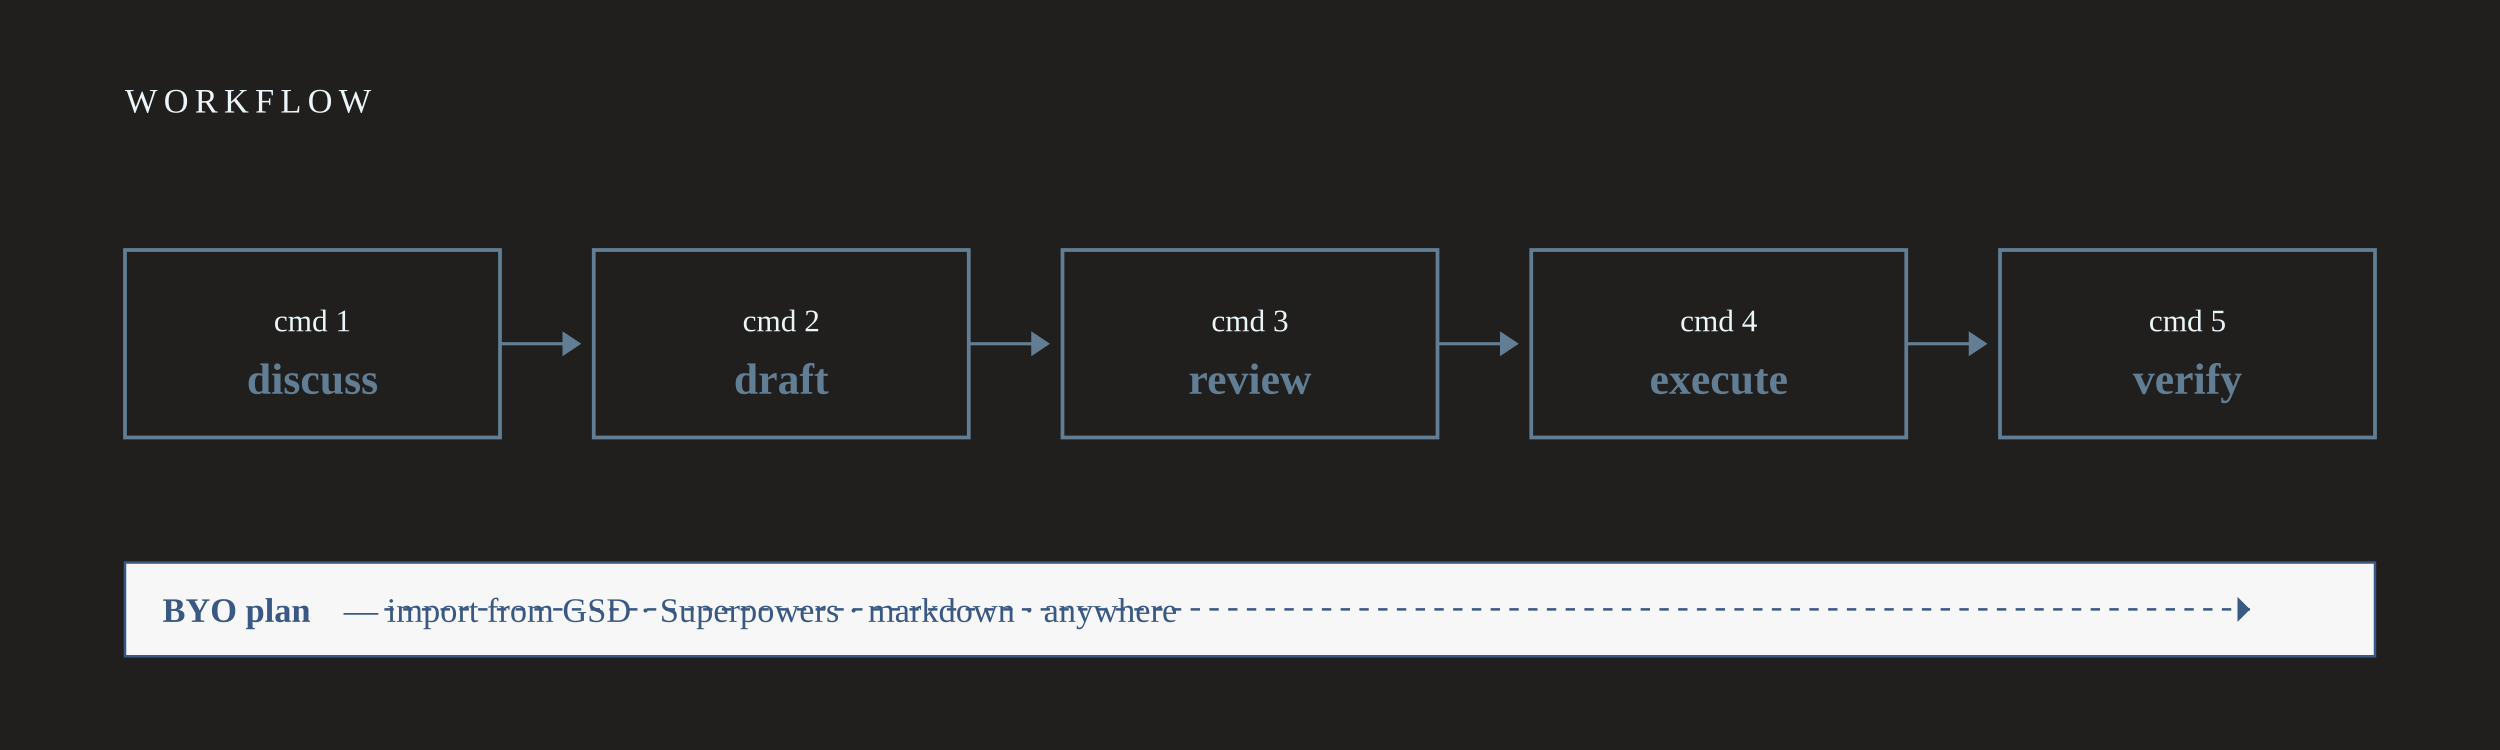
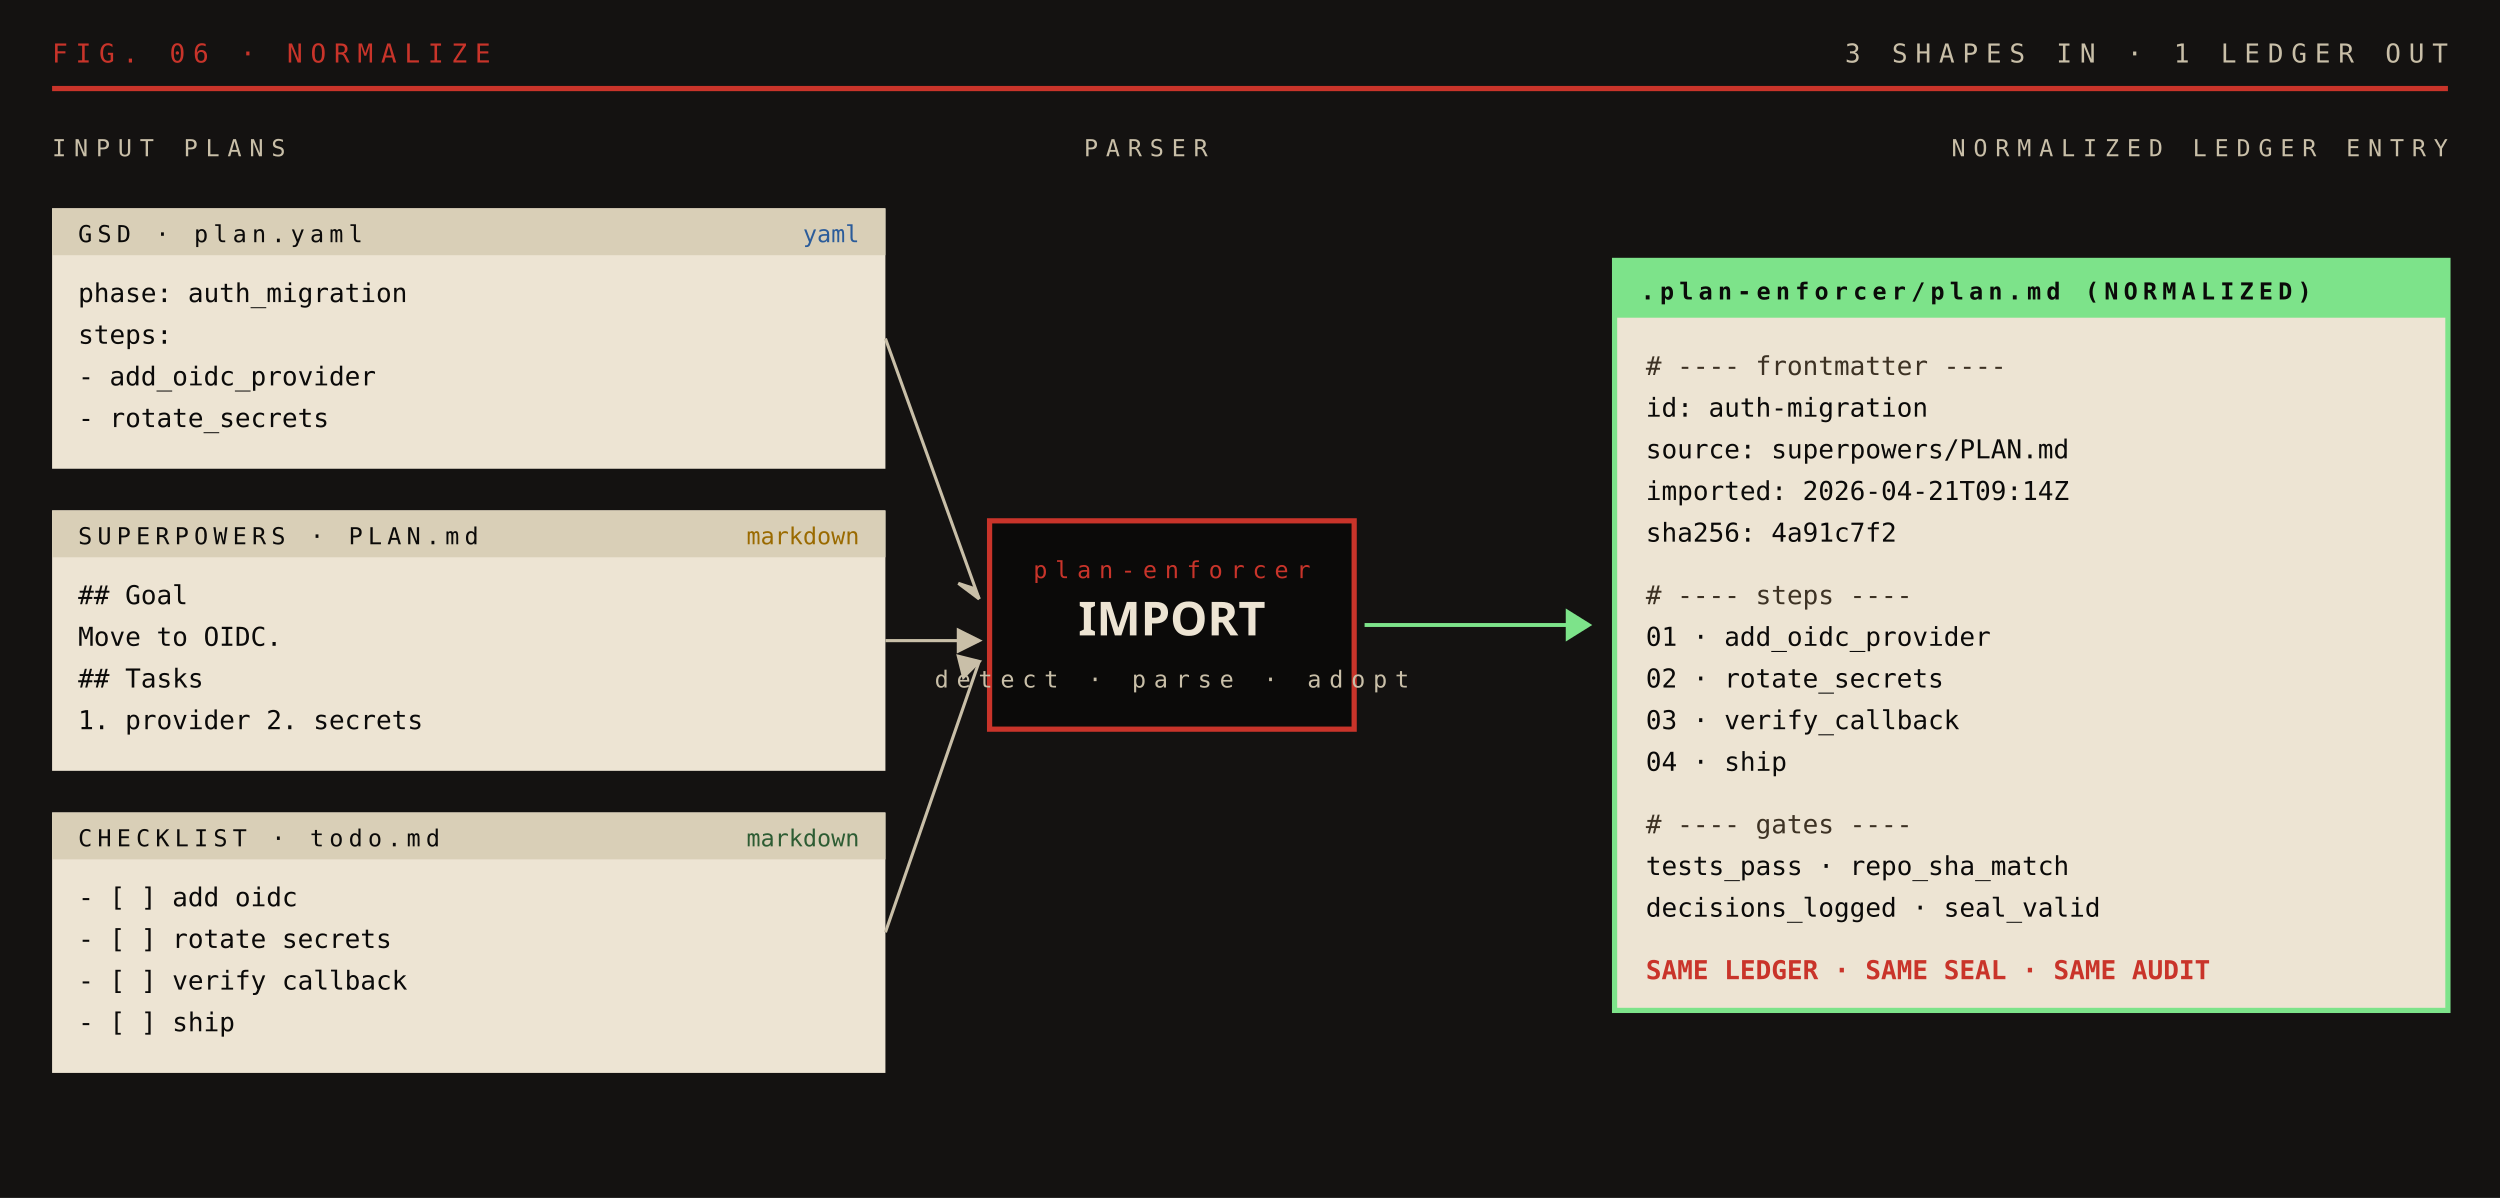
- <svg xmlns="http://www.w3.org/2000/svg" viewBox="0 0 800 240">
-   <rect width="800" height="240" fill="#201f1e" />
-   <text x="40" y="36" font-size="11" fill="#ecf6f9" letter-spacing="2">WORKFLOW</text>
-   <g transform="translate(40,80)">
-     <rect x="0" y="0" width="120" height="60" fill="none" stroke="#617e94" stroke-width="1.2" />
-     <text x="60" y="26" text-anchor="middle" font-size="10" fill="#ecf6f9">cmd 1</text>
-     <text x="60" y="46" text-anchor="middle" font-size="14" font-weight="600" fill="#617e94">discuss</text>
-     <g transform="translate(120,30)">
-       <line x1="0" y1="0" x2="24" y2="0" stroke="#617e94" stroke-width="1" />
-       <path d="M20 -4 L 26 0 L 20 4" fill="#617e94" />
+ <svg xmlns="http://www.w3.org/2000/svg" viewBox="0 0 960 460" role="img" aria-label="Heterogeneous plans normalized into one ledger entry">
+   <rect width="960" height="460" fill="#141211" />
+   <g font-family="ui-monospace,Menlo,Consolas,monospace" font-size="10" letter-spacing="3">
+     <text x="20" y="24" fill="#c9342a">FIG. 06 · NORMALIZE</text>
+     <text x="940" y="24" text-anchor="end" fill="#c9bfa8">3 SHAPES IN · 1 LEDGER OUT</text>
+   </g>
+   <line x1="20" y1="34" x2="940" y2="34" stroke="#c9342a" stroke-width="2" />
+   <g font-family="ui-monospace,Menlo,Consolas,monospace" font-size="9" letter-spacing="3" fill="#c9bfa8">
+     <text x="20" y="60">INPUT PLANS</text>
+     <text x="440" y="60" text-anchor="middle">PARSER</text>
+     <text x="940" y="60" text-anchor="end">NORMALIZED LEDGER ENTRY</text>
+   </g>
+   <g transform="translate(20,80)">
+     <rect width="320" height="100" fill="#ede4d3" />
+     <rect width="320" height="18" fill="#d9cfb7" />
+     <text x="10" y="13" font-family="ui-monospace,Menlo,Consolas,monospace" font-size="9" letter-spacing="2" fill="#0b0a09">GSD · plan.yaml</text>
+     <text x="310" y="13" text-anchor="end" font-family="ui-monospace,Menlo,Consolas,monospace" font-size="9" fill="#2b5c9a">yaml</text>
+     <g font-family="ui-monospace,Menlo,Consolas,monospace" font-size="10" fill="#0b0a09">
+       <text x="10" y="36">phase: auth_migration</text>
+       <text x="10" y="52">  steps:</text>
+       <text x="10" y="68">    - add_oidc_provider</text>
+       <text x="10" y="84">    - rotate_secrets</text>
    </g>
  </g>
-   <g transform="translate(190,80)">
-     <rect x="0" y="0" width="120" height="60" fill="none" stroke="#617e94" stroke-width="1.2" />
-     <text x="60" y="26" text-anchor="middle" font-size="10" fill="#ecf6f9">cmd 2</text>
-     <text x="60" y="46" text-anchor="middle" font-size="14" font-weight="600" fill="#617e94">draft</text>
-     <g transform="translate(120,30)">
-       <line x1="0" y1="0" x2="24" y2="0" stroke="#617e94" stroke-width="1" />
-       <path d="M20 -4 L 26 0 L 20 4" fill="#617e94" />
+   <g transform="translate(20,196)">
+     <rect width="320" height="100" fill="#ede4d3" />
+     <rect width="320" height="18" fill="#d9cfb7" />
+     <text x="10" y="13" font-family="ui-monospace,Menlo,Consolas,monospace" font-size="9" letter-spacing="2" fill="#0b0a09">SUPERPOWERS · PLAN.md</text>
+     <text x="310" y="13" text-anchor="end" font-family="ui-monospace,Menlo,Consolas,monospace" font-size="9" fill="#9a6a00">markdown</text>
+     <g font-family="ui-monospace,Menlo,Consolas,monospace" font-size="10" fill="#0b0a09">
+       <text x="10" y="36">## Goal</text>
+       <text x="10" y="52">Move to OIDC.</text>
+       <text x="10" y="68">## Tasks</text>
+       <text x="10" y="84">1. provider  2. secrets</text>
    </g>
  </g>
-   <g transform="translate(340,80)">
-     <rect x="0" y="0" width="120" height="60" fill="none" stroke="#617e94" stroke-width="1.2" />
-     <text x="60" y="26" text-anchor="middle" font-size="10" fill="#ecf6f9">cmd 3</text>
-     <text x="60" y="46" text-anchor="middle" font-size="14" font-weight="600" fill="#617e94">review</text>
-     <g transform="translate(120,30)">
-       <line x1="0" y1="0" x2="24" y2="0" stroke="#617e94" stroke-width="1" />
-       <path d="M20 -4 L 26 0 L 20 4" fill="#617e94" />
+   <g transform="translate(20,312)">
+     <rect width="320" height="100" fill="#ede4d3" />
+     <rect width="320" height="18" fill="#d9cfb7" />
+     <text x="10" y="13" font-family="ui-monospace,Menlo,Consolas,monospace" font-size="9" letter-spacing="2" fill="#0b0a09">CHECKLIST · todo.md</text>
+     <text x="310" y="13" text-anchor="end" font-family="ui-monospace,Menlo,Consolas,monospace" font-size="9" fill="#2d5c33">markdown</text>
+     <g font-family="ui-monospace,Menlo,Consolas,monospace" font-size="10" fill="#0b0a09">
+       <text x="10" y="36">- [ ] add oidc</text>
+       <text x="10" y="52">- [ ] rotate secrets</text>
+       <text x="10" y="68">- [ ] verify callback</text>
+       <text x="10" y="84">- [ ] ship</text>
    </g>
  </g>
-   <g transform="translate(490,80)">
-     <rect x="0" y="0" width="120" height="60" fill="none" stroke="#617e94" stroke-width="1.2" />
-     <text x="60" y="26" text-anchor="middle" font-size="10" fill="#ecf6f9">cmd 4</text>
-     <text x="60" y="46" text-anchor="middle" font-size="14" font-weight="600" fill="#617e94">execute</text>
-     <g transform="translate(120,30)">
-       <line x1="0" y1="0" x2="24" y2="0" stroke="#617e94" stroke-width="1" />
-       <path d="M20 -4 L 26 0 L 20 4" fill="#617e94" />
+   <g transform="translate(380,200)">
+     <rect x="0" y="0" width="140" height="80" fill="#0b0a09" stroke="#c9342a" stroke-width="2" />
+     <text x="70" y="22" text-anchor="middle" font-family="ui-monospace,Menlo,Consolas,monospace" font-size="9" letter-spacing="3" fill="#c9342a">plan-enforcer</text>
+     <text x="70" y="44" text-anchor="middle" font-family="ui-sans-serif,system-ui,sans-serif" font-size="18" font-weight="700" fill="#ede4d3">IMPORT</text>
+     <text x="70" y="64" text-anchor="middle" font-family="ui-monospace,Menlo,Consolas,monospace" font-size="9" letter-spacing="3" fill="#c9bfa8">detect · parse · adopt</text>
+     <g stroke="#c9bfa8" stroke-width="1.2" fill="none">
+       <line x1="-40" y1="-70" x2="-4" y2="30" />
+       <polygon points="-4,30 -12,24 -6,26" fill="#c9bfa8" />
+       <line x1="-40" y1="46" x2="-4" y2="46" />
+       <polygon points="-4,46 -12,42 -12,50" fill="#c9bfa8" />
+       <line x1="-40" y1="158" x2="-4" y2="54" />
+       <polygon points="-4,54 -12,52 -10,60" fill="#c9bfa8" />
+     </g>
+     <g stroke="#7de38a" stroke-width="1.5" fill="none">
+       <line x1="144" y1="40" x2="230" y2="40" />
+       <polygon points="230,40 222,35 222,45" fill="#7de38a" />
    </g>
  </g>
-   <g transform="translate(640,80)">
-     <rect x="0" y="0" width="120" height="60" fill="none" stroke="#617e94" stroke-width="1.2" />
-     <text x="60" y="26" text-anchor="middle" font-size="10" fill="#ecf6f9">cmd 5</text>
-     <text x="60" y="46" text-anchor="middle" font-size="14" font-weight="600" fill="#617e94">verify</text>
-   </g>
-   <g transform="translate(40,180)">
-     <rect x="0" y="0" width="720" height="30" fill="#f7f7f7" stroke="#395984" stroke-width=".8" />
-     <text x="12" y="19" font-size="11" fill="#395984" font-weight="600">BYO plan</text>
-     <text x="70" y="19" font-size="11" fill="#395984">— import from GSD · Superpowers · markdown · anywhere</text>
-     <g transform="translate(680,15)">
-       <line x1="0" y1="0" x2="-600" y2="0" stroke="#395984" stroke-width=".8" stroke-dasharray="3 3" />
-       <path d="M-4 -4 L 0 0 L -4 4" fill="#395984" />
+   <g transform="translate(620,100)">
+     <rect width="320" height="288" fill="#ede4d3" stroke="#7de38a" stroke-width="2" />
+     <rect width="320" height="22" fill="#7de38a" />
+     <text x="10" y="15" font-family="ui-monospace,Menlo,Consolas,monospace" font-size="9" letter-spacing="2" fill="#0b0a09" font-weight="700">.plan-enforcer/plan.md  (NORMALIZED)</text>
+     <g font-family="ui-monospace,Menlo,Consolas,monospace" font-size="10" fill="#0b0a09">
+       <text x="12" y="44" fill="#3d3224"># ---- frontmatter ----</text>
+       <text x="12" y="60">id:        auth-migration</text>
+       <text x="12" y="76">source:    superpowers/PLAN.md</text>
+       <text x="12" y="92">imported:  2026-04-21T09:14Z</text>
+       <text x="12" y="108">sha256:    4a91c7f2</text>
+       <text x="12" y="132" fill="#3d3224"># ---- steps ----</text>
+       <text x="12" y="148">01 · add_oidc_provider</text>
+       <text x="12" y="164">02 · rotate_secrets</text>
+       <text x="12" y="180">03 · verify_callback</text>
+       <text x="12" y="196">04 · ship</text>
+       <text x="12" y="220" fill="#3d3224"># ---- gates ----</text>
+       <text x="12" y="236">tests_pass · repo_sha_match</text>
+       <text x="12" y="252">decisions_logged · seal_valid</text>
+       <text x="12" y="276" fill="#c9342a" font-weight="700">SAME LEDGER · SAME SEAL · SAME AUDIT</text>
    </g>
  </g>
</svg>
